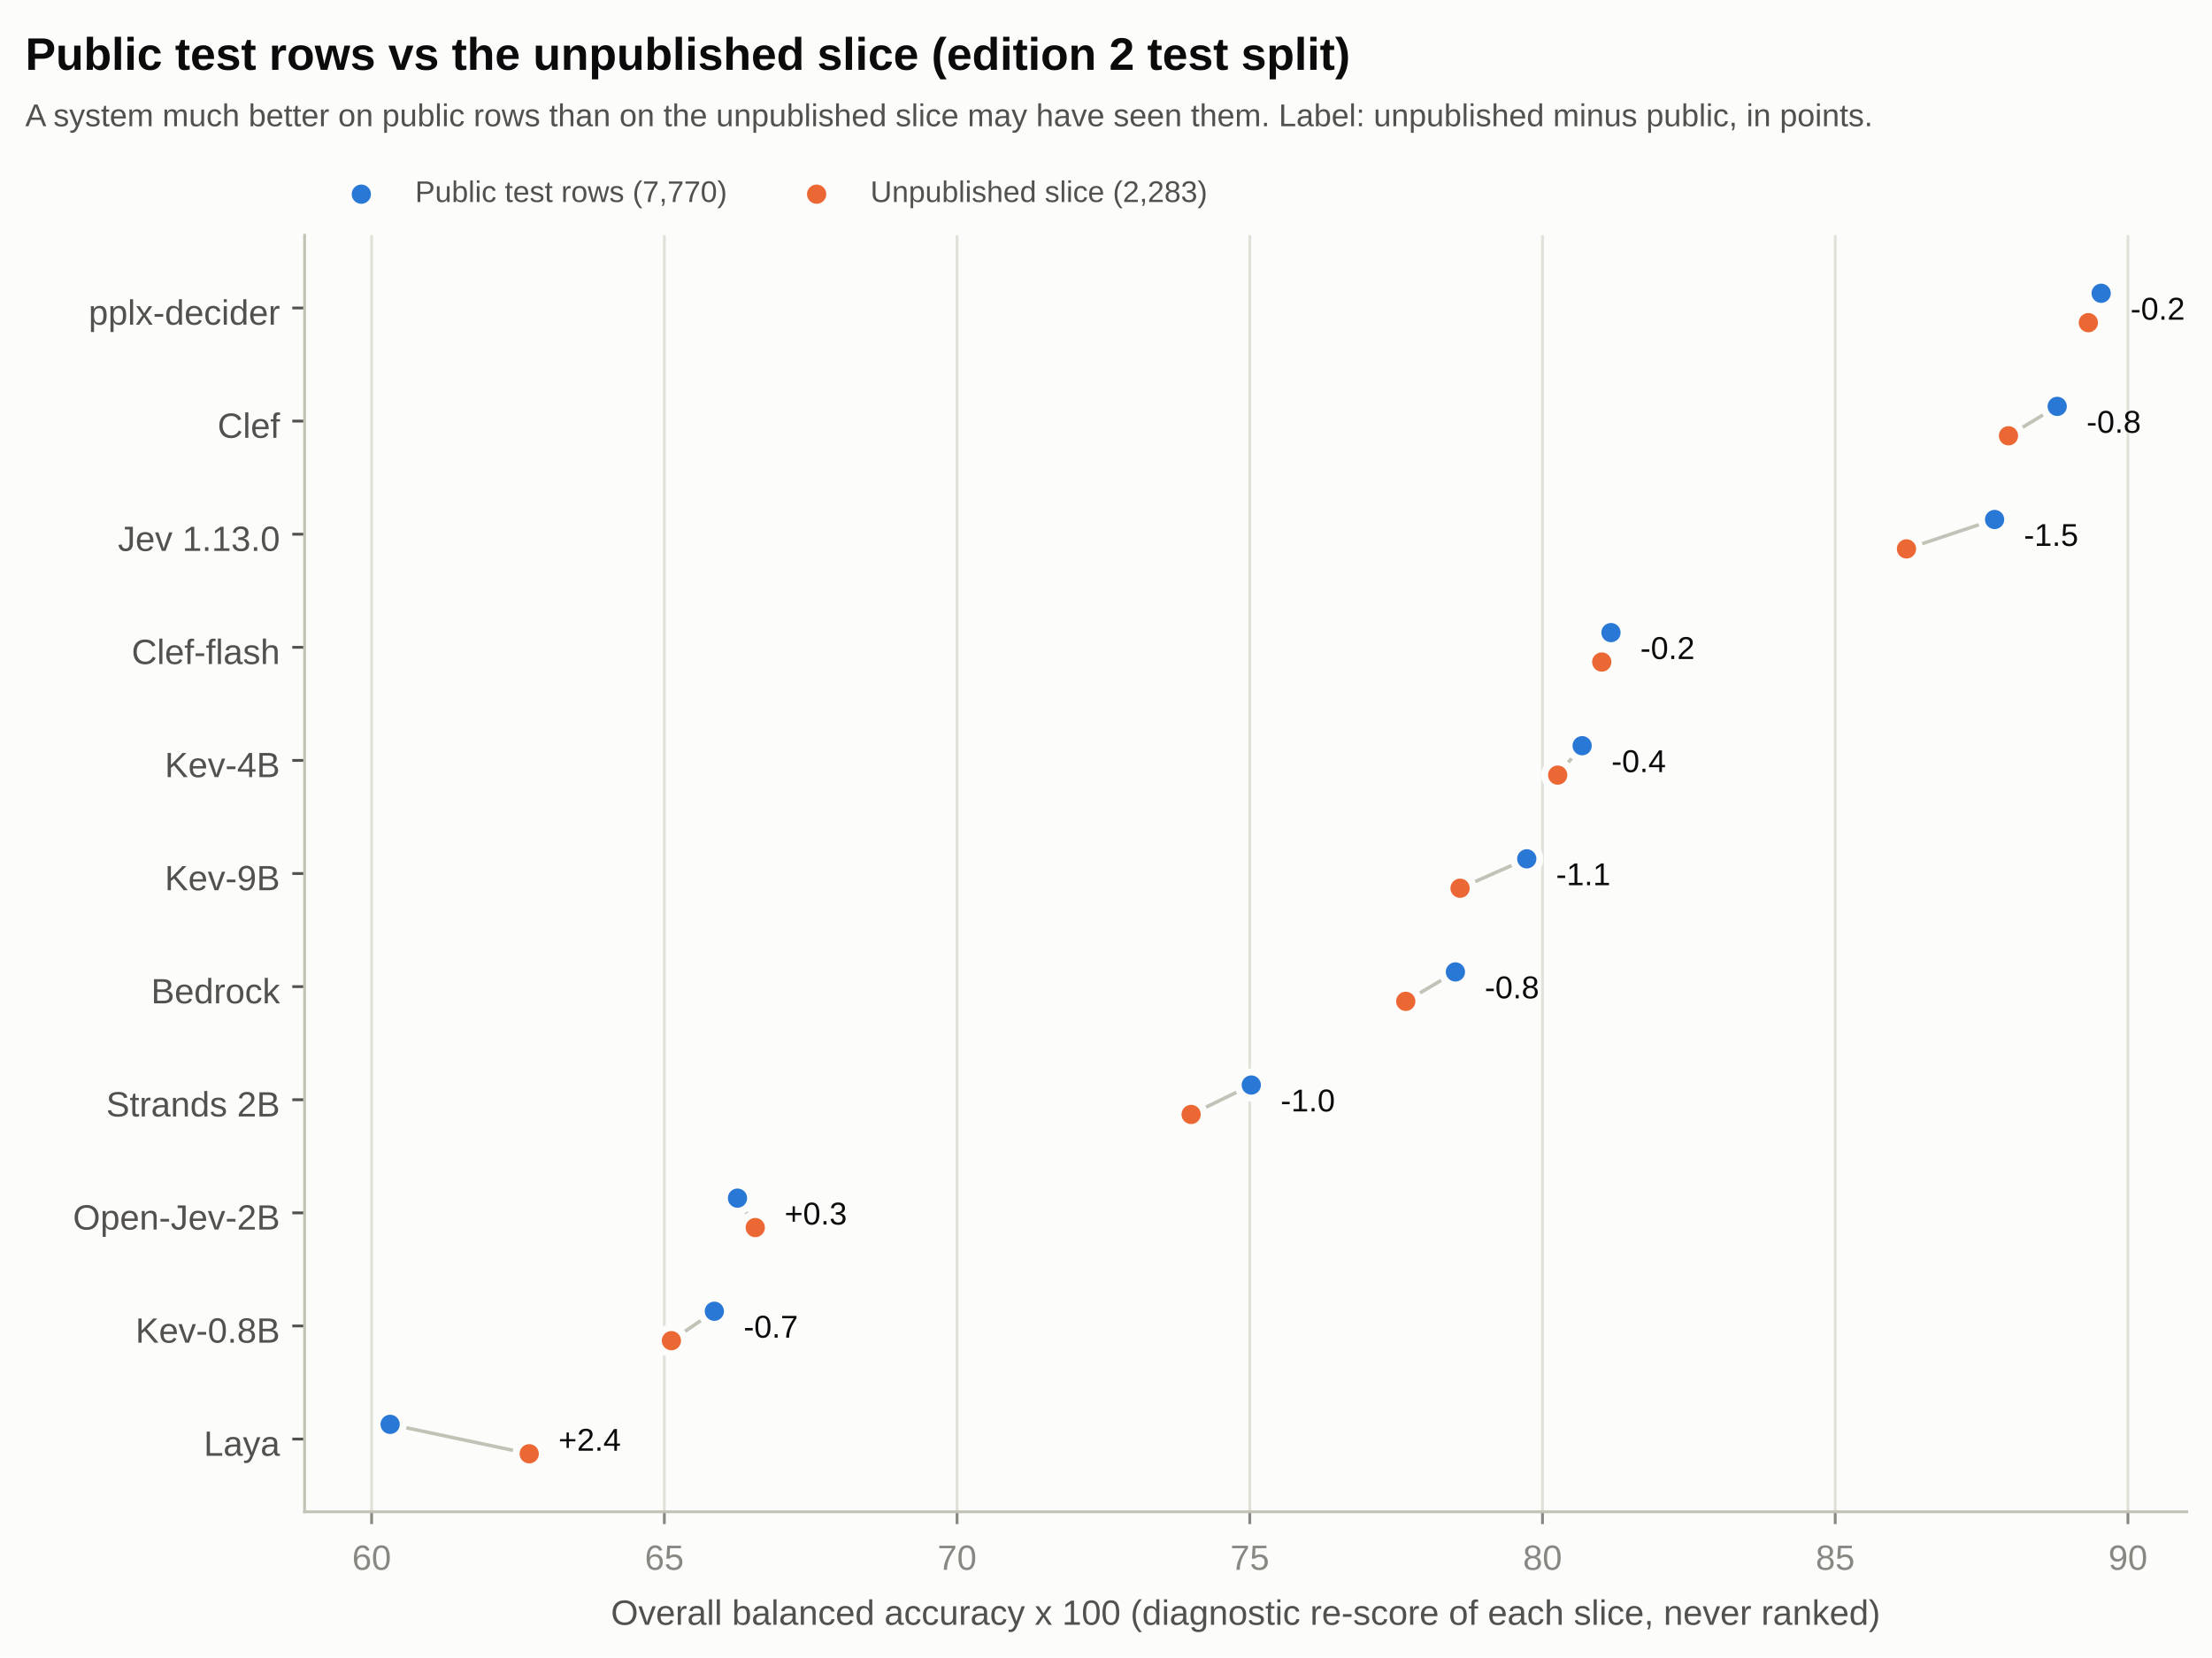
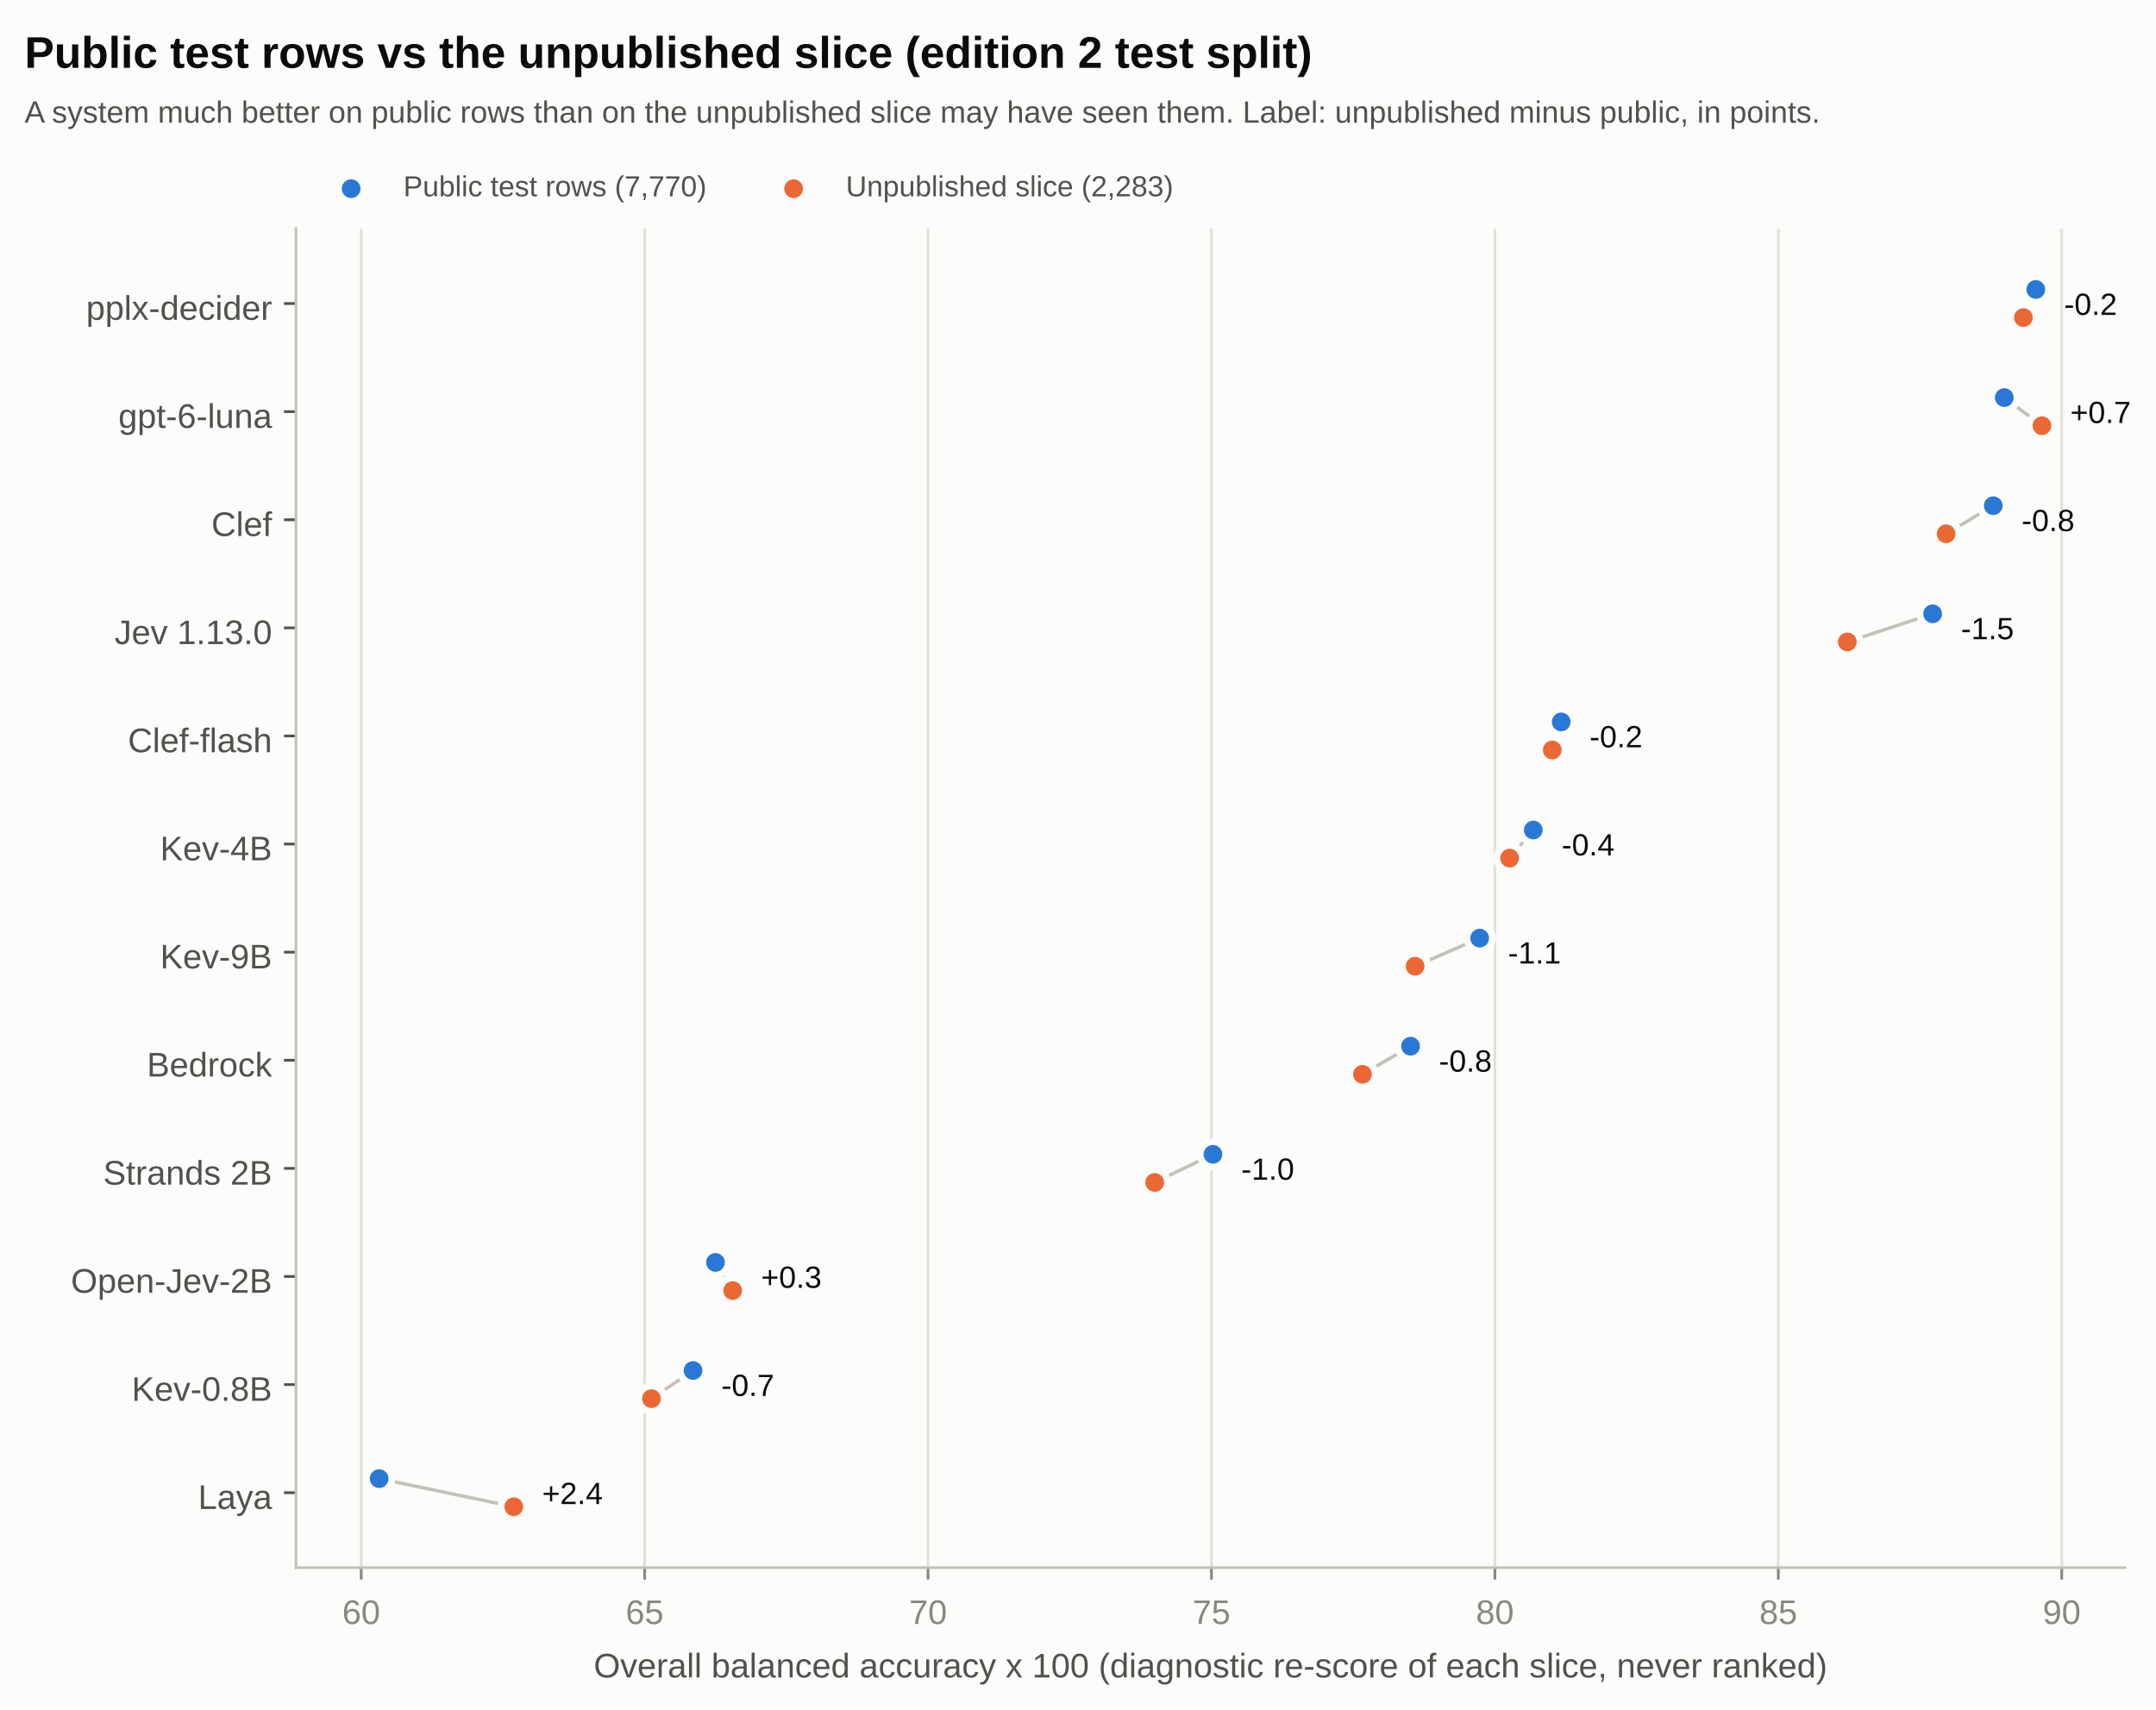
- <svg xmlns="http://www.w3.org/2000/svg" xmlns:xlink="http://www.w3.org/1999/xlink" width="629.568pt" height="471.808pt" viewBox="0 0 629.568 471.808" version="1.1">
+ <svg xmlns="http://www.w3.org/2000/svg" xmlns:xlink="http://www.w3.org/1999/xlink" width="631.428pt" height="500.644pt" viewBox="0 0 631.428 500.644" version="1.1">
  <defs>
    <style type="text/css">*{stroke-linejoin: round; stroke-linecap: butt}</style>
  </defs>
  <g id="figure_1">
    <g id="patch_1">
-       <path d="M 0 471.808  L 629.568 471.808  L 629.568 0  L 0 0  z " style="fill: #fcfcfb" />
+       <path d="M 0 500.644  L 631.428 500.644  L 631.428 0  L 0 0  z " style="fill: #fcfcfb" />
    </g>
    <g id="axes_1">
      <g id="patch_2">
-         <path d="M 86.688 430.308  L 622.368 430.308  L 622.368 66.96  L 86.688 66.96  z " style="fill: #fcfcfb" />
+         <path d="M 86.688 459.144  L 622.368 459.144  L 622.368 66.96  L 86.688 66.96  z " style="fill: #fcfcfb" />
      </g>
      <g id="line2d_1">
-         <path d="M 598.019 83.476  L 594.374 91.846  " clip-path="url(#pd7b617f2e1)" style="fill: none; stroke: #c3c2b7; stroke-linecap: square" />
+         <path d="M 596.227 84.787  L 592.595 93.019  " clip-path="url(#pbee1d8335d)" style="fill: none; stroke: #c3c2b7; stroke-linecap: square" />
      </g>
      <g id="line2d_2">
-         <path d="M 585.51 115.67  L 571.644 124.041  " clip-path="url(#pd7b617f2e1)" style="fill: none; stroke: #c3c2b7; stroke-linecap: square" />
+         <path d="M 586.993 116.45  L 598.019 124.683  " clip-path="url(#pbee1d8335d)" style="fill: none; stroke: #c3c2b7; stroke-linecap: square" />
      </g>
      <g id="line2d_3">
-         <path d="M 567.692 147.865  L 542.614 156.236  " clip-path="url(#pd7b617f2e1)" style="fill: none; stroke: #c3c2b7; stroke-linecap: square" />
+         <path d="M 583.764 148.114  L 569.949 156.346  " clip-path="url(#pbee1d8335d)" style="fill: none; stroke: #c3c2b7; stroke-linecap: square" />
      </g>
      <g id="line2d_4">
-         <path d="M 458.507 180.06  L 455.88 188.43  " clip-path="url(#pd7b617f2e1)" style="fill: none; stroke: #c3c2b7; stroke-linecap: square" />
+         <path d="M 566.012 179.777  L 541.025 188.01  " clip-path="url(#pbee1d8335d)" style="fill: none; stroke: #c3c2b7; stroke-linecap: square" />
      </g>
      <g id="line2d_5">
-         <path d="M 450.301 212.254  L 443.345 220.625  " clip-path="url(#pd7b617f2e1)" style="fill: none; stroke: #c3c2b7; stroke-linecap: square" />
+         <path d="M 457.229 211.441  L 454.611 219.673  " clip-path="url(#pbee1d8335d)" style="fill: none; stroke: #c3c2b7; stroke-linecap: square" />
      </g>
      <g id="line2d_6">
-         <path d="M 434.542 244.449  L 415.556 252.819  " clip-path="url(#pd7b617f2e1)" style="fill: none; stroke: #c3c2b7; stroke-linecap: square" />
+         <path d="M 449.053 243.104  L 442.122 251.337  " clip-path="url(#pbee1d8335d)" style="fill: none; stroke: #c3c2b7; stroke-linecap: square" />
      </g>
      <g id="line2d_7">
-         <path d="M 414.231 276.643  L 400.102 285.014  " clip-path="url(#pd7b617f2e1)" style="fill: none; stroke: #c3c2b7; stroke-linecap: square" />
+         <path d="M 433.352 274.767  L 414.436 283  " clip-path="url(#pbee1d8335d)" style="fill: none; stroke: #c3c2b7; stroke-linecap: square" />
      </g>
      <g id="line2d_8">
-         <path d="M 356.135 308.838  L 339.014 317.208  " clip-path="url(#pd7b617f2e1)" style="fill: none; stroke: #c3c2b7; stroke-linecap: square" />
+         <path d="M 413.115 306.431  L 399.038 314.663  " clip-path="url(#pbee1d8335d)" style="fill: none; stroke: #c3c2b7; stroke-linecap: square" />
      </g>
      <g id="line2d_9">
-         <path d="M 209.902 341.032  L 214.962 349.403  " clip-path="url(#pd7b617f2e1)" style="fill: none; stroke: #c3c2b7; stroke-linecap: square" />
+         <path d="M 355.233 338.094  L 338.175 346.327  " clip-path="url(#pbee1d8335d)" style="fill: none; stroke: #c3c2b7; stroke-linecap: square" />
      </g>
      <g id="line2d_10">
-         <path d="M 203.313 373.227  L 191.094 381.598  " clip-path="url(#pd7b617f2e1)" style="fill: none; stroke: #c3c2b7; stroke-linecap: square" />
+         <path d="M 209.538 369.758  L 214.579 377.99  " clip-path="url(#pbee1d8335d)" style="fill: none; stroke: #c3c2b7; stroke-linecap: square" />
      </g>
      <g id="line2d_11">
-         <path d="M 111.037 405.422  L 150.622 413.792  " clip-path="url(#pd7b617f2e1)" style="fill: none; stroke: #c3c2b7; stroke-linecap: square" />
+         <path d="M 202.973 401.421  L 190.8 409.654  " clip-path="url(#pbee1d8335d)" style="fill: none; stroke: #c3c2b7; stroke-linecap: square" />
+       </g>
+       <g id="line2d_12">
+         <path d="M 111.037 433.085  L 150.476 441.317  " clip-path="url(#pbee1d8335d)" style="fill: none; stroke: #c3c2b7; stroke-linecap: square" />
      </g>
      <g id="matplotlib.axis_1">
        <g id="xtick_1">
-           <g id="line2d_12">
-             <path d="M 105.77 430.308  L 105.77 66.96  " clip-path="url(#pd7b617f2e1)" style="fill: none; stroke: #e1e0d9; stroke-width: 0.8; stroke-linecap: square" />
-           </g>
          <g id="line2d_13">
+             <path d="M 105.789 459.144  L 105.789 66.96  " clip-path="url(#pbee1d8335d)" style="fill: none; stroke: #e1e0d9; stroke-width: 0.8; stroke-linecap: square" />
+           </g>
+           <g id="line2d_14">
            <defs>
-               <path id="m779764e5b4" d="M 0 0  L 0 3.5  " style="stroke: #898781; stroke-width: 0.8" />
+               <path id="m193b0a979a" d="M 0 0  L 0 3.5  " style="stroke: #898781; stroke-width: 0.8" />
            </defs>
            <g>
-               <use xlink:href="#m779764e5b4" x="105.77" y="430.308" style="fill: #898781; stroke: #898781; stroke-width: 0.8" />
+               <use xlink:href="#m193b0a979a" x="105.789" y="459.144" style="fill: #898781; stroke: #898781; stroke-width: 0.8" />
            </g>
          </g>
          <g id="text_1">
-             <text style="font-size: 10px; font-family: 'Helvetica Neue', 'Arial', 'DejaVu Sans'; text-anchor: middle; fill: #898781" x="105.77" y="446.828" transform="rotate(-0 105.7697 446.828)">60</text>
+             <text style="font-size: 10px; font-family: 'Helvetica Neue', 'Arial', 'DejaVu Sans'; text-anchor: middle; fill: #898781" x="105.789" y="475.664" transform="rotate(-0 105.7891 475.664)">60</text>
          </g>
        </g>
        <g id="xtick_2">
-           <g id="line2d_14">
-             <path d="M 189.082 430.308  L 189.082 66.96  " clip-path="url(#pd7b617f2e1)" style="fill: none; stroke: #e1e0d9; stroke-width: 0.8; stroke-linecap: square" />
-           </g>
          <g id="line2d_15">
-             <g>
-               <use xlink:href="#m779764e5b4" x="189.082" y="430.308" style="fill: #898781; stroke: #898781; stroke-width: 0.8" />
+             <path d="M 188.794 459.144  L 188.794 66.96  " clip-path="url(#pbee1d8335d)" style="fill: none; stroke: #e1e0d9; stroke-width: 0.8; stroke-linecap: square" />
+           </g>
+           <g id="line2d_16">
+             <g>
+               <use xlink:href="#m193b0a979a" x="188.794" y="459.144" style="fill: #898781; stroke: #898781; stroke-width: 0.8" />
            </g>
          </g>
          <g id="text_2">
-             <text style="font-size: 10px; font-family: 'Helvetica Neue', 'Arial', 'DejaVu Sans'; text-anchor: middle; fill: #898781" x="189.082" y="446.828" transform="rotate(-0 189.0815 446.828)">65</text>
+             <text style="font-size: 10px; font-family: 'Helvetica Neue', 'Arial', 'DejaVu Sans'; text-anchor: middle; fill: #898781" x="188.794" y="475.664" transform="rotate(-0 188.7943 475.664)">65</text>
          </g>
        </g>
        <g id="xtick_3">
-           <g id="line2d_16">
-             <path d="M 272.393 430.308  L 272.393 66.96  " clip-path="url(#pd7b617f2e1)" style="fill: none; stroke: #e1e0d9; stroke-width: 0.8; stroke-linecap: square" />
-           </g>
          <g id="line2d_17">
-             <g>
-               <use xlink:href="#m779764e5b4" x="272.393" y="430.308" style="fill: #898781; stroke: #898781; stroke-width: 0.8" />
+             <path d="M 271.799 459.144  L 271.799 66.96  " clip-path="url(#pbee1d8335d)" style="fill: none; stroke: #e1e0d9; stroke-width: 0.8; stroke-linecap: square" />
+           </g>
+           <g id="line2d_18">
+             <g>
+               <use xlink:href="#m193b0a979a" x="271.799" y="459.144" style="fill: #898781; stroke: #898781; stroke-width: 0.8" />
            </g>
          </g>
          <g id="text_3">
-             <text style="font-size: 10px; font-family: 'Helvetica Neue', 'Arial', 'DejaVu Sans'; text-anchor: middle; fill: #898781" x="272.393" y="446.828" transform="rotate(-0 272.3933 446.828)">70</text>
+             <text style="font-size: 10px; font-family: 'Helvetica Neue', 'Arial', 'DejaVu Sans'; text-anchor: middle; fill: #898781" x="271.799" y="475.664" transform="rotate(-0 271.7994 475.664)">70</text>
          </g>
        </g>
        <g id="xtick_4">
-           <g id="line2d_18">
-             <path d="M 355.705 430.308  L 355.705 66.96  " clip-path="url(#pd7b617f2e1)" style="fill: none; stroke: #e1e0d9; stroke-width: 0.8; stroke-linecap: square" />
-           </g>
          <g id="line2d_19">
-             <g>
-               <use xlink:href="#m779764e5b4" x="355.705" y="430.308" style="fill: #898781; stroke: #898781; stroke-width: 0.8" />
+             <path d="M 354.805 459.144  L 354.805 66.96  " clip-path="url(#pbee1d8335d)" style="fill: none; stroke: #e1e0d9; stroke-width: 0.8; stroke-linecap: square" />
+           </g>
+           <g id="line2d_20">
+             <g>
+               <use xlink:href="#m193b0a979a" x="354.805" y="459.144" style="fill: #898781; stroke: #898781; stroke-width: 0.8" />
            </g>
          </g>
          <g id="text_4">
-             <text style="font-size: 10px; font-family: 'Helvetica Neue', 'Arial', 'DejaVu Sans'; text-anchor: middle; fill: #898781" x="355.705" y="446.828" transform="rotate(-0 355.7051 446.828)">75</text>
+             <text style="font-size: 10px; font-family: 'Helvetica Neue', 'Arial', 'DejaVu Sans'; text-anchor: middle; fill: #898781" x="354.805" y="475.664" transform="rotate(-0 354.8046 475.664)">75</text>
          </g>
        </g>
        <g id="xtick_5">
-           <g id="line2d_20">
-             <path d="M 439.017 430.308  L 439.017 66.96  " clip-path="url(#pd7b617f2e1)" style="fill: none; stroke: #e1e0d9; stroke-width: 0.8; stroke-linecap: square" />
-           </g>
          <g id="line2d_21">
-             <g>
-               <use xlink:href="#m779764e5b4" x="439.017" y="430.308" style="fill: #898781; stroke: #898781; stroke-width: 0.8" />
+             <path d="M 437.81 459.144  L 437.81 66.96  " clip-path="url(#pbee1d8335d)" style="fill: none; stroke: #e1e0d9; stroke-width: 0.8; stroke-linecap: square" />
+           </g>
+           <g id="line2d_22">
+             <g>
+               <use xlink:href="#m193b0a979a" x="437.81" y="459.144" style="fill: #898781; stroke: #898781; stroke-width: 0.8" />
            </g>
          </g>
          <g id="text_5">
-             <text style="font-size: 10px; font-family: 'Helvetica Neue', 'Arial', 'DejaVu Sans'; text-anchor: middle; fill: #898781" x="439.017" y="446.828" transform="rotate(-0 439.0169 446.828)">80</text>
+             <text style="font-size: 10px; font-family: 'Helvetica Neue', 'Arial', 'DejaVu Sans'; text-anchor: middle; fill: #898781" x="437.81" y="475.664" transform="rotate(-0 437.8098 475.664)">80</text>
          </g>
        </g>
        <g id="xtick_6">
-           <g id="line2d_22">
-             <path d="M 522.329 430.308  L 522.329 66.96  " clip-path="url(#pd7b617f2e1)" style="fill: none; stroke: #e1e0d9; stroke-width: 0.8; stroke-linecap: square" />
-           </g>
          <g id="line2d_23">
-             <g>
-               <use xlink:href="#m779764e5b4" x="522.329" y="430.308" style="fill: #898781; stroke: #898781; stroke-width: 0.8" />
+             <path d="M 520.815 459.144  L 520.815 66.96  " clip-path="url(#pbee1d8335d)" style="fill: none; stroke: #e1e0d9; stroke-width: 0.8; stroke-linecap: square" />
+           </g>
+           <g id="line2d_24">
+             <g>
+               <use xlink:href="#m193b0a979a" x="520.815" y="459.144" style="fill: #898781; stroke: #898781; stroke-width: 0.8" />
            </g>
          </g>
          <g id="text_6">
-             <text style="font-size: 10px; font-family: 'Helvetica Neue', 'Arial', 'DejaVu Sans'; text-anchor: middle; fill: #898781" x="522.329" y="446.828" transform="rotate(-0 522.3287 446.828)">85</text>
+             <text style="font-size: 10px; font-family: 'Helvetica Neue', 'Arial', 'DejaVu Sans'; text-anchor: middle; fill: #898781" x="520.815" y="475.664" transform="rotate(-0 520.815 475.664)">85</text>
          </g>
        </g>
        <g id="xtick_7">
-           <g id="line2d_24">
-             <path d="M 605.64 430.308  L 605.64 66.96  " clip-path="url(#pd7b617f2e1)" style="fill: none; stroke: #e1e0d9; stroke-width: 0.8; stroke-linecap: square" />
-           </g>
          <g id="line2d_25">
-             <g>
-               <use xlink:href="#m779764e5b4" x="605.64" y="430.308" style="fill: #898781; stroke: #898781; stroke-width: 0.8" />
+             <path d="M 603.82 459.144  L 603.82 66.96  " clip-path="url(#pbee1d8335d)" style="fill: none; stroke: #e1e0d9; stroke-width: 0.8; stroke-linecap: square" />
+           </g>
+           <g id="line2d_26">
+             <g>
+               <use xlink:href="#m193b0a979a" x="603.82" y="459.144" style="fill: #898781; stroke: #898781; stroke-width: 0.8" />
            </g>
          </g>
          <g id="text_7">
-             <text style="font-size: 10px; font-family: 'Helvetica Neue', 'Arial', 'DejaVu Sans'; text-anchor: middle; fill: #898781" x="605.64" y="446.828" transform="rotate(-0 605.6405 446.828)">90</text>
+             <text style="font-size: 10px; font-family: 'Helvetica Neue', 'Arial', 'DejaVu Sans'; text-anchor: middle; fill: #898781" x="603.82" y="475.664" transform="rotate(-0 603.8201 475.664)">90</text>
          </g>
        </g>
        <g id="text_8">
-           <text style="font-size: 10px; font-family: 'Helvetica Neue', 'Arial', 'DejaVu Sans'; text-anchor: middle; fill: #52514e" x="354.528" y="462.478" transform="rotate(-0 354.528 462.478)">Overall balanced accuracy x 100 (diagnostic re-score of each slice, never ranked)</text>
+           <text style="font-size: 10px; font-family: 'Helvetica Neue', 'Arial', 'DejaVu Sans'; text-anchor: middle; fill: #52514e" x="354.528" y="491.314" transform="rotate(-0 354.528 491.314)">Overall balanced accuracy x 100 (diagnostic re-score of each slice, never ranked)</text>
        </g>
      </g>
      <g id="matplotlib.axis_2">
        <g id="ytick_1">
-           <g id="line2d_26">
+           <g id="line2d_27">
            <defs>
-               <path id="m8a97c08e61" d="M 0 0  L -3.5 0  " style="stroke: #52514e; stroke-width: 0.8" />
+               <path id="m268e0416a4" d="M 0 0  L -3.5 0  " style="stroke: #52514e; stroke-width: 0.8" />
            </defs>
            <g>
-               <use xlink:href="#m8a97c08e61" x="86.688" y="87.661" style="fill: #52514e; stroke: #52514e; stroke-width: 0.8" />
+               <use xlink:href="#m268e0416a4" x="86.688" y="88.903" style="fill: #52514e; stroke: #52514e; stroke-width: 0.8" />
            </g>
          </g>
          <g id="text_9">
-             <text style="font-size: 10px; font-family: 'Helvetica Neue', 'Arial', 'DejaVu Sans'; text-anchor: end; fill: #52514e" x="79.688" y="92.421" transform="rotate(-0 79.688 92.42111)">pplx-decider</text>
+             <text style="font-size: 10px; font-family: 'Helvetica Neue', 'Arial', 'DejaVu Sans'; text-anchor: end; fill: #52514e" x="79.688" y="93.663" transform="rotate(-0 79.688 93.6628)">pplx-decider</text>
          </g>
        </g>
        <g id="ytick_2">
-           <g id="line2d_27">
-             <g>
-               <use xlink:href="#m8a97c08e61" x="86.688" y="119.856" style="fill: #52514e; stroke: #52514e; stroke-width: 0.8" />
+           <g id="line2d_28">
+             <g>
+               <use xlink:href="#m268e0416a4" x="86.688" y="120.566" style="fill: #52514e; stroke: #52514e; stroke-width: 0.8" />
            </g>
          </g>
          <g id="text_10">
-             <text style="font-size: 10px; font-family: 'Helvetica Neue', 'Arial', 'DejaVu Sans'; text-anchor: end; fill: #52514e" x="79.688" y="124.616" transform="rotate(-0 79.688 124.6157)">Clef</text>
+             <text style="font-size: 10px; font-family: 'Helvetica Neue', 'Arial', 'DejaVu Sans'; text-anchor: end; fill: #52514e" x="79.688" y="125.326" transform="rotate(-0 79.688 125.3263)">gpt-6-luna</text>
          </g>
        </g>
        <g id="ytick_3">
-           <g id="line2d_28">
-             <g>
-               <use xlink:href="#m8a97c08e61" x="86.688" y="152.05" style="fill: #52514e; stroke: #52514e; stroke-width: 0.8" />
+           <g id="line2d_29">
+             <g>
+               <use xlink:href="#m268e0416a4" x="86.688" y="152.23" style="fill: #52514e; stroke: #52514e; stroke-width: 0.8" />
            </g>
          </g>
          <g id="text_11">
-             <text style="font-size: 10px; font-family: 'Helvetica Neue', 'Arial', 'DejaVu Sans'; text-anchor: end; fill: #52514e" x="79.688" y="156.81" transform="rotate(-0 79.688 156.8103)">Jev 1.13.0</text>
+             <text style="font-size: 10px; font-family: 'Helvetica Neue', 'Arial', 'DejaVu Sans'; text-anchor: end; fill: #52514e" x="79.688" y="156.99" transform="rotate(-0 79.688 156.9898)">Clef</text>
          </g>
        </g>
        <g id="ytick_4">
-           <g id="line2d_29">
-             <g>
-               <use xlink:href="#m8a97c08e61" x="86.688" y="184.245" style="fill: #52514e; stroke: #52514e; stroke-width: 0.8" />
+           <g id="line2d_30">
+             <g>
+               <use xlink:href="#m268e0416a4" x="86.688" y="183.893" style="fill: #52514e; stroke: #52514e; stroke-width: 0.8" />
            </g>
          </g>
          <g id="text_12">
-             <text style="font-size: 10px; font-family: 'Helvetica Neue', 'Arial', 'DejaVu Sans'; text-anchor: end; fill: #52514e" x="79.688" y="189.005" transform="rotate(-0 79.688 189.0048)">Clef-flash</text>
+             <text style="font-size: 10px; font-family: 'Helvetica Neue', 'Arial', 'DejaVu Sans'; text-anchor: end; fill: #52514e" x="79.688" y="188.653" transform="rotate(-0 79.688 188.6533)">Jev 1.13.0</text>
          </g>
        </g>
        <g id="ytick_5">
-           <g id="line2d_30">
-             <g>
-               <use xlink:href="#m8a97c08e61" x="86.688" y="216.439" style="fill: #52514e; stroke: #52514e; stroke-width: 0.8" />
+           <g id="line2d_31">
+             <g>
+               <use xlink:href="#m268e0416a4" x="86.688" y="215.557" style="fill: #52514e; stroke: #52514e; stroke-width: 0.8" />
            </g>
          </g>
          <g id="text_13">
-             <text style="font-size: 10px; font-family: 'Helvetica Neue', 'Arial', 'DejaVu Sans'; text-anchor: end; fill: #52514e" x="79.688" y="221.199" transform="rotate(-0 79.688 221.1994)">Kev-4B</text>
+             <text style="font-size: 10px; font-family: 'Helvetica Neue', 'Arial', 'DejaVu Sans'; text-anchor: end; fill: #52514e" x="79.688" y="220.317" transform="rotate(-0 79.688 220.3168)">Clef-flash</text>
          </g>
        </g>
        <g id="ytick_6">
-           <g id="line2d_31">
-             <g>
-               <use xlink:href="#m8a97c08e61" x="86.688" y="248.634" style="fill: #52514e; stroke: #52514e; stroke-width: 0.8" />
+           <g id="line2d_32">
+             <g>
+               <use xlink:href="#m268e0416a4" x="86.688" y="247.22" style="fill: #52514e; stroke: #52514e; stroke-width: 0.8" />
            </g>
          </g>
          <g id="text_14">
-             <text style="font-size: 10px; font-family: 'Helvetica Neue', 'Arial', 'DejaVu Sans'; text-anchor: end; fill: #52514e" x="79.688" y="253.394" transform="rotate(-0 79.688 253.394)">Kev-9B</text>
+             <text style="font-size: 10px; font-family: 'Helvetica Neue', 'Arial', 'DejaVu Sans'; text-anchor: end; fill: #52514e" x="79.688" y="251.98" transform="rotate(-0 79.688 251.9803)">Kev-4B</text>
          </g>
        </g>
        <g id="ytick_7">
-           <g id="line2d_32">
-             <g>
-               <use xlink:href="#m8a97c08e61" x="86.688" y="280.829" style="fill: #52514e; stroke: #52514e; stroke-width: 0.8" />
+           <g id="line2d_33">
+             <g>
+               <use xlink:href="#m268e0416a4" x="86.688" y="278.884" style="fill: #52514e; stroke: #52514e; stroke-width: 0.8" />
            </g>
          </g>
          <g id="text_15">
-             <text style="font-size: 10px; font-family: 'Helvetica Neue', 'Arial', 'DejaVu Sans'; text-anchor: end; fill: #52514e" x="79.688" y="285.589" transform="rotate(-0 79.688 285.5886)">Bedrock</text>
+             <text style="font-size: 10px; font-family: 'Helvetica Neue', 'Arial', 'DejaVu Sans'; text-anchor: end; fill: #52514e" x="79.688" y="283.644" transform="rotate(-0 79.688 283.6437)">Kev-9B</text>
          </g>
        </g>
        <g id="ytick_8">
-           <g id="line2d_33">
-             <g>
-               <use xlink:href="#m8a97c08e61" x="86.688" y="313.023" style="fill: #52514e; stroke: #52514e; stroke-width: 0.8" />
+           <g id="line2d_34">
+             <g>
+               <use xlink:href="#m268e0416a4" x="86.688" y="310.547" style="fill: #52514e; stroke: #52514e; stroke-width: 0.8" />
            </g>
          </g>
          <g id="text_16">
-             <text style="font-size: 10px; font-family: 'Helvetica Neue', 'Arial', 'DejaVu Sans'; text-anchor: end; fill: #52514e" x="79.688" y="317.783" transform="rotate(-0 79.688 317.7832)">Strands 2B</text>
+             <text style="font-size: 10px; font-family: 'Helvetica Neue', 'Arial', 'DejaVu Sans'; text-anchor: end; fill: #52514e" x="79.688" y="315.307" transform="rotate(-0 79.688 315.3072)">Bedrock</text>
          </g>
        </g>
        <g id="ytick_9">
-           <g id="line2d_34">
-             <g>
-               <use xlink:href="#m8a97c08e61" x="86.688" y="345.218" style="fill: #52514e; stroke: #52514e; stroke-width: 0.8" />
+           <g id="line2d_35">
+             <g>
+               <use xlink:href="#m268e0416a4" x="86.688" y="342.211" style="fill: #52514e; stroke: #52514e; stroke-width: 0.8" />
            </g>
          </g>
          <g id="text_17">
-             <text style="font-size: 10px; font-family: 'Helvetica Neue', 'Arial', 'DejaVu Sans'; text-anchor: end; fill: #52514e" x="79.688" y="349.978" transform="rotate(-0 79.688 349.9777)">Open-Jev-2B</text>
+             <text style="font-size: 10px; font-family: 'Helvetica Neue', 'Arial', 'DejaVu Sans'; text-anchor: end; fill: #52514e" x="79.688" y="346.971" transform="rotate(-0 79.688 346.9707)">Strands 2B</text>
          </g>
        </g>
        <g id="ytick_10">
-           <g id="line2d_35">
-             <g>
-               <use xlink:href="#m8a97c08e61" x="86.688" y="377.412" style="fill: #52514e; stroke: #52514e; stroke-width: 0.8" />
+           <g id="line2d_36">
+             <g>
+               <use xlink:href="#m268e0416a4" x="86.688" y="373.874" style="fill: #52514e; stroke: #52514e; stroke-width: 0.8" />
            </g>
          </g>
          <g id="text_18">
-             <text style="font-size: 10px; font-family: 'Helvetica Neue', 'Arial', 'DejaVu Sans'; text-anchor: end; fill: #52514e" x="79.688" y="382.172" transform="rotate(-0 79.688 382.1723)">Kev-0.8B</text>
+             <text style="font-size: 10px; font-family: 'Helvetica Neue', 'Arial', 'DejaVu Sans'; text-anchor: end; fill: #52514e" x="79.688" y="378.634" transform="rotate(-0 79.688 378.6342)">Open-Jev-2B</text>
          </g>
        </g>
        <g id="ytick_11">
-           <g id="line2d_36">
-             <g>
-               <use xlink:href="#m8a97c08e61" x="86.688" y="409.607" style="fill: #52514e; stroke: #52514e; stroke-width: 0.8" />
+           <g id="line2d_37">
+             <g>
+               <use xlink:href="#m268e0416a4" x="86.688" y="405.538" style="fill: #52514e; stroke: #52514e; stroke-width: 0.8" />
            </g>
          </g>
          <g id="text_19">
-             <text style="font-size: 10px; font-family: 'Helvetica Neue', 'Arial', 'DejaVu Sans'; text-anchor: end; fill: #52514e" x="79.688" y="414.367" transform="rotate(-0 79.688 414.3669)">Laya</text>
+             <text style="font-size: 10px; font-family: 'Helvetica Neue', 'Arial', 'DejaVu Sans'; text-anchor: end; fill: #52514e" x="79.688" y="410.298" transform="rotate(-0 79.688 410.2977)">Kev-0.8B</text>
+           </g>
+         </g>
+         <g id="ytick_12">
+           <g id="line2d_38">
+             <g>
+               <use xlink:href="#m268e0416a4" x="86.688" y="437.201" style="fill: #52514e; stroke: #52514e; stroke-width: 0.8" />
+             </g>
+           </g>
+           <g id="text_20">
+             <text style="font-size: 10px; font-family: 'Helvetica Neue', 'Arial', 'DejaVu Sans'; text-anchor: end; fill: #52514e" x="79.688" y="441.961" transform="rotate(-0 79.688 441.9612)">Laya</text>
          </g>
        </g>
      </g>
      <g id="patch_3">
-         <path d="M 86.688 430.308  L 86.688 66.96  " style="fill: none; stroke: #c3c2b7; stroke-width: 0.8; stroke-linejoin: miter; stroke-linecap: square" />
+         <path d="M 86.688 459.144  L 86.688 66.96  " style="fill: none; stroke: #c3c2b7; stroke-width: 0.8; stroke-linejoin: miter; stroke-linecap: square" />
      </g>
      <g id="patch_4">
-         <path d="M 86.688 430.308  L 622.368 430.308  " style="fill: none; stroke: #c3c2b7; stroke-width: 0.8; stroke-linejoin: miter; stroke-linecap: square" />
+         <path d="M 86.688 459.144  L 622.368 459.144  " style="fill: none; stroke: #c3c2b7; stroke-width: 0.8; stroke-linejoin: miter; stroke-linecap: square" />
      </g>
      <g id="PathCollection_1">
        <defs>
-           <path id="md8669b2b14" d="M 0 3.742  C 0.992 3.742 1.944 3.347 2.646 2.646  C 3.347 1.944 3.742 0.992 3.742 0  C 3.742 -0.992 3.347 -1.944 2.646 -2.646  C 1.944 -3.347 0.992 -3.742 0 -3.742  C -0.992 -3.742 -1.944 -3.347 -2.646 -2.646  C -3.347 -1.944 -3.742 -0.992 -3.742 0  C -3.742 0.992 -3.347 1.944 -2.646 2.646  C -1.944 3.347 -0.992 3.742 0 3.742  z " style="stroke: #fcfcfb; stroke-width: 2" />
+           <path id="m14bda28bec" d="M 0 3.742  C 0.992 3.742 1.944 3.347 2.646 2.646  C 3.347 1.944 3.742 0.992 3.742 0  C 3.742 -0.992 3.347 -1.944 2.646 -2.646  C 1.944 -3.347 0.992 -3.742 0 -3.742  C -0.992 -3.742 -1.944 -3.347 -2.646 -2.646  C -3.347 -1.944 -3.742 -0.992 -3.742 0  C -3.742 0.992 -3.347 1.944 -2.646 2.646  C -1.944 3.347 -0.992 3.742 0 3.742  z " style="stroke: #fcfcfb; stroke-width: 2" />
        </defs>
-         <g clip-path="url(#pd7b617f2e1)">
-           <use xlink:href="#md8669b2b14" x="598.019" y="83.476" style="fill: #2a78d6; stroke: #fcfcfb; stroke-width: 2" />
+         <g clip-path="url(#pbee1d8335d)">
+           <use xlink:href="#m14bda28bec" x="596.227" y="84.787" style="fill: #2a78d6; stroke: #fcfcfb; stroke-width: 2" />
        </g>
      </g>
      <g id="PathCollection_2">
        <defs>
-           <path id="m1a7556dacb" d="M 0 3.742  C 0.992 3.742 1.944 3.347 2.646 2.646  C 3.347 1.944 3.742 0.992 3.742 0  C 3.742 -0.992 3.347 -1.944 2.646 -2.646  C 1.944 -3.347 0.992 -3.742 0 -3.742  C -0.992 -3.742 -1.944 -3.347 -2.646 -2.646  C -3.347 -1.944 -3.742 -0.992 -3.742 0  C -3.742 0.992 -3.347 1.944 -2.646 2.646  C -1.944 3.347 -0.992 3.742 0 3.742  z " style="stroke: #fcfcfb; stroke-width: 2" />
+           <path id="m3b1b91d57c" d="M 0 3.742  C 0.992 3.742 1.944 3.347 2.646 2.646  C 3.347 1.944 3.742 0.992 3.742 0  C 3.742 -0.992 3.347 -1.944 2.646 -2.646  C 1.944 -3.347 0.992 -3.742 0 -3.742  C -0.992 -3.742 -1.944 -3.347 -2.646 -2.646  C -3.347 -1.944 -3.742 -0.992 -3.742 0  C -3.742 0.992 -3.347 1.944 -2.646 2.646  C -1.944 3.347 -0.992 3.742 0 3.742  z " style="stroke: #fcfcfb; stroke-width: 2" />
        </defs>
-         <g clip-path="url(#pd7b617f2e1)">
-           <use xlink:href="#m1a7556dacb" x="594.374" y="91.846" style="fill: #eb6834; stroke: #fcfcfb; stroke-width: 2" />
-         </g>
-       </g>
-       <g id="text_20">
-         <text style="font-size: 9px; font-family: 'Helvetica Neue', 'Arial', 'DejaVu Sans'; text-anchor: start; fill: #0b0b0b" x="606.35" y="90.987" transform="rotate(-0 606.3501 90.98661)">-0.2</text>
+         <g clip-path="url(#pbee1d8335d)">
+           <use xlink:href="#m3b1b91d57c" x="592.595" y="93.019" style="fill: #eb6834; stroke: #fcfcfb; stroke-width: 2" />
+         </g>
+       </g>
+       <g id="text_21">
+         <text style="font-size: 9px; font-family: 'Helvetica Neue', 'Arial', 'DejaVu Sans'; text-anchor: start; fill: #0b0b0b" x="604.527" y="92.228" transform="rotate(-0 604.5271 92.2283)">-0.2</text>
      </g>
      <g id="PathCollection_3">
-         <g clip-path="url(#pd7b617f2e1)">
-           <use xlink:href="#md8669b2b14" x="585.51" y="115.67" style="fill: #2a78d6; stroke: #fcfcfb; stroke-width: 2" />
+         <g clip-path="url(#pbee1d8335d)">
+           <use xlink:href="#m14bda28bec" x="586.993" y="116.45" style="fill: #2a78d6; stroke: #fcfcfb; stroke-width: 2" />
        </g>
      </g>
      <g id="PathCollection_4">
-         <g clip-path="url(#pd7b617f2e1)">
-           <use xlink:href="#m1a7556dacb" x="571.644" y="124.041" style="fill: #eb6834; stroke: #fcfcfb; stroke-width: 2" />
-         </g>
-       </g>
-       <g id="text_21">
-         <text style="font-size: 9px; font-family: 'Helvetica Neue', 'Arial', 'DejaVu Sans'; text-anchor: start; fill: #0b0b0b" x="593.842" y="123.181" transform="rotate(-0 593.8416 123.1812)">-0.8</text>
+         <g clip-path="url(#pbee1d8335d)">
+           <use xlink:href="#m3b1b91d57c" x="598.019" y="124.683" style="fill: #eb6834; stroke: #fcfcfb; stroke-width: 2" />
+         </g>
+       </g>
+       <g id="text_22">
+         <text style="font-size: 9px; font-family: 'Helvetica Neue', 'Arial', 'DejaVu Sans'; text-anchor: start; fill: #0b0b0b" x="606.319" y="123.892" transform="rotate(-0 606.3194 123.8918)">+0.7</text>
      </g>
      <g id="PathCollection_5">
-         <g clip-path="url(#pd7b617f2e1)">
-           <use xlink:href="#md8669b2b14" x="567.692" y="147.865" style="fill: #2a78d6; stroke: #fcfcfb; stroke-width: 2" />
+         <g clip-path="url(#pbee1d8335d)">
+           <use xlink:href="#m14bda28bec" x="583.764" y="148.114" style="fill: #2a78d6; stroke: #fcfcfb; stroke-width: 2" />
        </g>
      </g>
      <g id="PathCollection_6">
-         <g clip-path="url(#pd7b617f2e1)">
-           <use xlink:href="#m1a7556dacb" x="542.614" y="156.236" style="fill: #eb6834; stroke: #fcfcfb; stroke-width: 2" />
-         </g>
-       </g>
-       <g id="text_22">
-         <text style="font-size: 9px; font-family: 'Helvetica Neue', 'Arial', 'DejaVu Sans'; text-anchor: start; fill: #0b0b0b" x="576.024" y="155.376" transform="rotate(-0 576.0235 155.3758)">-1.5</text>
+         <g clip-path="url(#pbee1d8335d)">
+           <use xlink:href="#m3b1b91d57c" x="569.949" y="156.346" style="fill: #eb6834; stroke: #fcfcfb; stroke-width: 2" />
+         </g>
+       </g>
+       <g id="text_23">
+         <text style="font-size: 9px; font-family: 'Helvetica Neue', 'Arial', 'DejaVu Sans'; text-anchor: start; fill: #0b0b0b" x="592.065" y="155.555" transform="rotate(-0 592.0647 155.5553)">-0.8</text>
      </g>
      <g id="PathCollection_7">
-         <g clip-path="url(#pd7b617f2e1)">
-           <use xlink:href="#md8669b2b14" x="458.507" y="180.06" style="fill: #2a78d6; stroke: #fcfcfb; stroke-width: 2" />
+         <g clip-path="url(#pbee1d8335d)">
+           <use xlink:href="#m14bda28bec" x="566.012" y="179.777" style="fill: #2a78d6; stroke: #fcfcfb; stroke-width: 2" />
        </g>
      </g>
      <g id="PathCollection_8">
-         <g clip-path="url(#pd7b617f2e1)">
-           <use xlink:href="#m1a7556dacb" x="455.88" y="188.43" style="fill: #eb6834; stroke: #fcfcfb; stroke-width: 2" />
-         </g>
-       </g>
-       <g id="text_23">
-         <text style="font-size: 9px; font-family: 'Helvetica Neue', 'Arial', 'DejaVu Sans'; text-anchor: start; fill: #0b0b0b" x="466.839" y="187.57" transform="rotate(-0 466.8386 187.5703)">-0.2</text>
+         <g clip-path="url(#pbee1d8335d)">
+           <use xlink:href="#m3b1b91d57c" x="541.025" y="188.01" style="fill: #eb6834; stroke: #fcfcfb; stroke-width: 2" />
+         </g>
+       </g>
+       <g id="text_24">
+         <text style="font-size: 9px; font-family: 'Helvetica Neue', 'Arial', 'DejaVu Sans'; text-anchor: start; fill: #0b0b0b" x="574.312" y="187.219" transform="rotate(-0 574.3122 187.2188)">-1.5</text>
      </g>
      <g id="PathCollection_9">
-         <g clip-path="url(#pd7b617f2e1)">
-           <use xlink:href="#md8669b2b14" x="450.301" y="212.254" style="fill: #2a78d6; stroke: #fcfcfb; stroke-width: 2" />
+         <g clip-path="url(#pbee1d8335d)">
+           <use xlink:href="#m14bda28bec" x="457.229" y="211.441" style="fill: #2a78d6; stroke: #fcfcfb; stroke-width: 2" />
        </g>
      </g>
      <g id="PathCollection_10">
-         <g clip-path="url(#pd7b617f2e1)">
-           <use xlink:href="#m1a7556dacb" x="443.345" y="220.625" style="fill: #eb6834; stroke: #fcfcfb; stroke-width: 2" />
-         </g>
-       </g>
-       <g id="text_24">
-         <text style="font-size: 9px; font-family: 'Helvetica Neue', 'Arial', 'DejaVu Sans'; text-anchor: start; fill: #0b0b0b" x="458.632" y="219.765" transform="rotate(-0 458.6324 219.7649)">-0.4</text>
+         <g clip-path="url(#pbee1d8335d)">
+           <use xlink:href="#m3b1b91d57c" x="454.611" y="219.673" style="fill: #eb6834; stroke: #fcfcfb; stroke-width: 2" />
+         </g>
+       </g>
+       <g id="text_25">
+         <text style="font-size: 9px; font-family: 'Helvetica Neue', 'Arial', 'DejaVu Sans'; text-anchor: start; fill: #0b0b0b" x="465.529" y="218.882" transform="rotate(-0 465.5292 218.8823)">-0.2</text>
      </g>
      <g id="PathCollection_11">
-         <g clip-path="url(#pd7b617f2e1)">
-           <use xlink:href="#md8669b2b14" x="434.542" y="244.449" style="fill: #2a78d6; stroke: #fcfcfb; stroke-width: 2" />
+         <g clip-path="url(#pbee1d8335d)">
+           <use xlink:href="#m14bda28bec" x="449.053" y="243.104" style="fill: #2a78d6; stroke: #fcfcfb; stroke-width: 2" />
        </g>
      </g>
      <g id="PathCollection_12">
-         <g clip-path="url(#pd7b617f2e1)">
-           <use xlink:href="#m1a7556dacb" x="415.556" y="252.819" style="fill: #eb6834; stroke: #fcfcfb; stroke-width: 2" />
-         </g>
-       </g>
-       <g id="text_25">
-         <text style="font-size: 9px; font-family: 'Helvetica Neue', 'Arial', 'DejaVu Sans'; text-anchor: start; fill: #0b0b0b" x="442.873" y="251.959" transform="rotate(-0 442.8734 251.9595)">-1.1</text>
+         <g clip-path="url(#pbee1d8335d)">
+           <use xlink:href="#m3b1b91d57c" x="442.122" y="251.337" style="fill: #eb6834; stroke: #fcfcfb; stroke-width: 2" />
+         </g>
+       </g>
+       <g id="text_26">
+         <text style="font-size: 9px; font-family: 'Helvetica Neue', 'Arial', 'DejaVu Sans'; text-anchor: start; fill: #0b0b0b" x="457.353" y="250.546" transform="rotate(-0 457.3531 250.5458)">-0.4</text>
      </g>
      <g id="PathCollection_13">
-         <g clip-path="url(#pd7b617f2e1)">
-           <use xlink:href="#md8669b2b14" x="414.231" y="276.643" style="fill: #2a78d6; stroke: #fcfcfb; stroke-width: 2" />
+         <g clip-path="url(#pbee1d8335d)">
+           <use xlink:href="#m14bda28bec" x="433.352" y="274.767" style="fill: #2a78d6; stroke: #fcfcfb; stroke-width: 2" />
        </g>
      </g>
      <g id="PathCollection_14">
-         <g clip-path="url(#pd7b617f2e1)">
-           <use xlink:href="#m1a7556dacb" x="400.102" y="285.014" style="fill: #eb6834; stroke: #fcfcfb; stroke-width: 2" />
-         </g>
-       </g>
-       <g id="text_26">
-         <text style="font-size: 9px; font-family: 'Helvetica Neue', 'Arial', 'DejaVu Sans'; text-anchor: start; fill: #0b0b0b" x="422.562" y="284.154" transform="rotate(-0 422.562 284.1541)">-0.8</text>
+         <g clip-path="url(#pbee1d8335d)">
+           <use xlink:href="#m3b1b91d57c" x="414.436" y="283" style="fill: #eb6834; stroke: #fcfcfb; stroke-width: 2" />
+         </g>
+       </g>
+       <g id="text_27">
+         <text style="font-size: 9px; font-family: 'Helvetica Neue', 'Arial', 'DejaVu Sans'; text-anchor: start; fill: #0b0b0b" x="441.652" y="282.209" transform="rotate(-0 441.6521 282.2092)">-1.1</text>
      </g>
      <g id="PathCollection_15">
-         <g clip-path="url(#pd7b617f2e1)">
-           <use xlink:href="#md8669b2b14" x="356.135" y="308.838" style="fill: #2a78d6; stroke: #fcfcfb; stroke-width: 2" />
+         <g clip-path="url(#pbee1d8335d)">
+           <use xlink:href="#m14bda28bec" x="413.115" y="306.431" style="fill: #2a78d6; stroke: #fcfcfb; stroke-width: 2" />
        </g>
      </g>
      <g id="PathCollection_16">
-         <g clip-path="url(#pd7b617f2e1)">
-           <use xlink:href="#m1a7556dacb" x="339.014" y="317.208" style="fill: #eb6834; stroke: #fcfcfb; stroke-width: 2" />
-         </g>
-       </g>
-       <g id="text_27">
-         <text style="font-size: 9px; font-family: 'Helvetica Neue', 'Arial', 'DejaVu Sans'; text-anchor: start; fill: #0b0b0b" x="364.466" y="316.349" transform="rotate(-0 364.4657 316.3487)">-1.0</text>
+         <g clip-path="url(#pbee1d8335d)">
+           <use xlink:href="#m3b1b91d57c" x="399.038" y="314.663" style="fill: #eb6834; stroke: #fcfcfb; stroke-width: 2" />
+         </g>
+       </g>
+       <g id="text_28">
+         <text style="font-size: 9px; font-family: 'Helvetica Neue', 'Arial', 'DejaVu Sans'; text-anchor: start; fill: #0b0b0b" x="421.416" y="313.873" transform="rotate(-0 421.4155 313.8727)">-0.8</text>
      </g>
      <g id="PathCollection_17">
-         <g clip-path="url(#pd7b617f2e1)">
-           <use xlink:href="#md8669b2b14" x="209.902" y="341.032" style="fill: #2a78d6; stroke: #fcfcfb; stroke-width: 2" />
+         <g clip-path="url(#pbee1d8335d)">
+           <use xlink:href="#m14bda28bec" x="355.233" y="338.094" style="fill: #2a78d6; stroke: #fcfcfb; stroke-width: 2" />
        </g>
      </g>
      <g id="PathCollection_18">
-         <g clip-path="url(#pd7b617f2e1)">
-           <use xlink:href="#m1a7556dacb" x="214.962" y="349.403" style="fill: #eb6834; stroke: #fcfcfb; stroke-width: 2" />
-         </g>
-       </g>
-       <g id="text_28">
-         <text style="font-size: 9px; font-family: 'Helvetica Neue', 'Arial', 'DejaVu Sans'; text-anchor: start; fill: #0b0b0b" x="223.293" y="348.543" transform="rotate(-0 223.2927 348.5432)">+0.3</text>
+         <g clip-path="url(#pbee1d8335d)">
+           <use xlink:href="#m3b1b91d57c" x="338.175" y="346.327" style="fill: #eb6834; stroke: #fcfcfb; stroke-width: 2" />
+         </g>
+       </g>
+       <g id="text_29">
+         <text style="font-size: 9px; font-family: 'Helvetica Neue', 'Arial', 'DejaVu Sans'; text-anchor: start; fill: #0b0b0b" x="363.533" y="345.536" transform="rotate(-0 363.533 345.5362)">-1.0</text>
      </g>
      <g id="PathCollection_19">
-         <g clip-path="url(#pd7b617f2e1)">
-           <use xlink:href="#md8669b2b14" x="203.313" y="373.227" style="fill: #2a78d6; stroke: #fcfcfb; stroke-width: 2" />
+         <g clip-path="url(#pbee1d8335d)">
+           <use xlink:href="#m14bda28bec" x="209.538" y="369.758" style="fill: #2a78d6; stroke: #fcfcfb; stroke-width: 2" />
        </g>
      </g>
      <g id="PathCollection_20">
-         <g clip-path="url(#pd7b617f2e1)">
-           <use xlink:href="#m1a7556dacb" x="191.094" y="381.598" style="fill: #eb6834; stroke: #fcfcfb; stroke-width: 2" />
-         </g>
-       </g>
-       <g id="text_29">
-         <text style="font-size: 9px; font-family: 'Helvetica Neue', 'Arial', 'DejaVu Sans'; text-anchor: start; fill: #0b0b0b" x="211.644" y="380.738" transform="rotate(-0 211.6442 380.7378)">-0.7</text>
+         <g clip-path="url(#pbee1d8335d)">
+           <use xlink:href="#m3b1b91d57c" x="214.579" y="377.99" style="fill: #eb6834; stroke: #fcfcfb; stroke-width: 2" />
+         </g>
+       </g>
+       <g id="text_30">
+         <text style="font-size: 9px; font-family: 'Helvetica Neue', 'Arial', 'DejaVu Sans'; text-anchor: start; fill: #0b0b0b" x="222.88" y="377.2" transform="rotate(-0 222.8796 377.1997)">+0.3</text>
      </g>
      <g id="PathCollection_21">
-         <g clip-path="url(#pd7b617f2e1)">
-           <use xlink:href="#md8669b2b14" x="111.037" y="405.422" style="fill: #2a78d6; stroke: #fcfcfb; stroke-width: 2" />
+         <g clip-path="url(#pbee1d8335d)">
+           <use xlink:href="#m14bda28bec" x="202.973" y="401.421" style="fill: #2a78d6; stroke: #fcfcfb; stroke-width: 2" />
        </g>
      </g>
      <g id="PathCollection_22">
-         <g clip-path="url(#pd7b617f2e1)">
-           <use xlink:href="#m1a7556dacb" x="150.622" y="413.792" style="fill: #eb6834; stroke: #fcfcfb; stroke-width: 2" />
-         </g>
-       </g>
-       <g id="text_30">
-         <text style="font-size: 9px; font-family: 'Helvetica Neue', 'Arial', 'DejaVu Sans'; text-anchor: start; fill: #0b0b0b" x="158.953" y="412.932" transform="rotate(-0 158.9531 412.9324)">+2.4</text>
+         <g clip-path="url(#pbee1d8335d)">
+           <use xlink:href="#m3b1b91d57c" x="190.8" y="409.654" style="fill: #eb6834; stroke: #fcfcfb; stroke-width: 2" />
+         </g>
+       </g>
+       <g id="text_31">
+         <text style="font-size: 9px; font-family: 'Helvetica Neue', 'Arial', 'DejaVu Sans'; text-anchor: start; fill: #0b0b0b" x="211.274" y="408.863" transform="rotate(-0 211.274 408.8632)">-0.7</text>
+       </g>
+       <g id="PathCollection_23">
+         <g clip-path="url(#pbee1d8335d)">
+           <use xlink:href="#m14bda28bec" x="111.037" y="433.085" style="fill: #2a78d6; stroke: #fcfcfb; stroke-width: 2" />
+         </g>
+       </g>
+       <g id="PathCollection_24">
+         <g clip-path="url(#pbee1d8335d)">
+           <use xlink:href="#m3b1b91d57c" x="150.476" y="441.317" style="fill: #eb6834; stroke: #fcfcfb; stroke-width: 2" />
+         </g>
+       </g>
+       <g id="text_32">
+         <text style="font-size: 9px; font-family: 'Helvetica Neue', 'Arial', 'DejaVu Sans'; text-anchor: start; fill: #0b0b0b" x="158.777" y="440.527" transform="rotate(-0 158.7768 440.5267)">+2.4</text>
      </g>
      <g id="legend_1">
-         <g id="PathCollection_23">
+         <g id="PathCollection_25">
          <g>
-             <use xlink:href="#md8669b2b14" x="102.838" y="55.268" style="fill: #2a78d6; stroke: #fcfcfb; stroke-width: 2" />
-           </g>
-         </g>
-         <g id="text_31">
+             <use xlink:href="#m14bda28bec" x="102.838" y="55.268" style="fill: #2a78d6; stroke: #fcfcfb; stroke-width: 2" />
+           </g>
+         </g>
+         <g id="text_33">
          <text style="font-size: 8.5px; font-family: 'Helvetica Neue', 'Arial', 'DejaVu Sans'; text-anchor: start; fill: #52514e" x="118.138" y="57.499" transform="rotate(-0 118.138 57.4995)">Public test rows (7,770)</text>
        </g>
-         <g id="PathCollection_24">
+         <g id="PathCollection_26">
          <g>
-             <use xlink:href="#m1a7556dacb" x="232.427" y="55.268" style="fill: #eb6834; stroke: #fcfcfb; stroke-width: 2" />
-           </g>
-         </g>
-         <g id="text_32">
+             <use xlink:href="#m3b1b91d57c" x="232.427" y="55.268" style="fill: #eb6834; stroke: #fcfcfb; stroke-width: 2" />
+           </g>
+         </g>
+         <g id="text_34">
          <text style="font-size: 8.5px; font-family: 'Helvetica Neue', 'Arial', 'DejaVu Sans'; text-anchor: start; fill: #52514e" x="247.727" y="57.499" transform="rotate(-0 247.7271 57.4995)">Unpublished slice (2,283)</text>
        </g>
      </g>
    </g>
-     <g id="text_33">
+     <g id="text_35">
      <text style="font-weight: 700; font-size: 13px; font-family: 'Helvetica Neue', 'Arial', 'DejaVu Sans'; text-anchor: start; fill: #0b0b0b" x="7.2" y="19.875" transform="rotate(-0 7.2 19.875)">Public test rows vs the unpublished slice (edition 2 test split)</text>
    </g>
-     <g id="text_34">
+     <g id="text_36">
      <text style="font-size: 9px; font-family: 'Helvetica Neue', 'Arial', 'DejaVu Sans'; text-anchor: start; fill: #52514e" x="7.2" y="35.928" transform="rotate(-0 7.2 35.928)">A system much better on public rows than on the unpublished slice may have seen them. Label: unpublished minus public, in points.</text>
    </g>
  </g>
  <defs>
-     <clipPath id="pd7b617f2e1">
-       <rect x="86.688" y="66.96" width="535.68" height="363.348" />
+     <clipPath id="pbee1d8335d">
+       <rect x="86.688" y="66.96" width="535.68" height="392.184" />
    </clipPath>
  </defs>
</svg>
